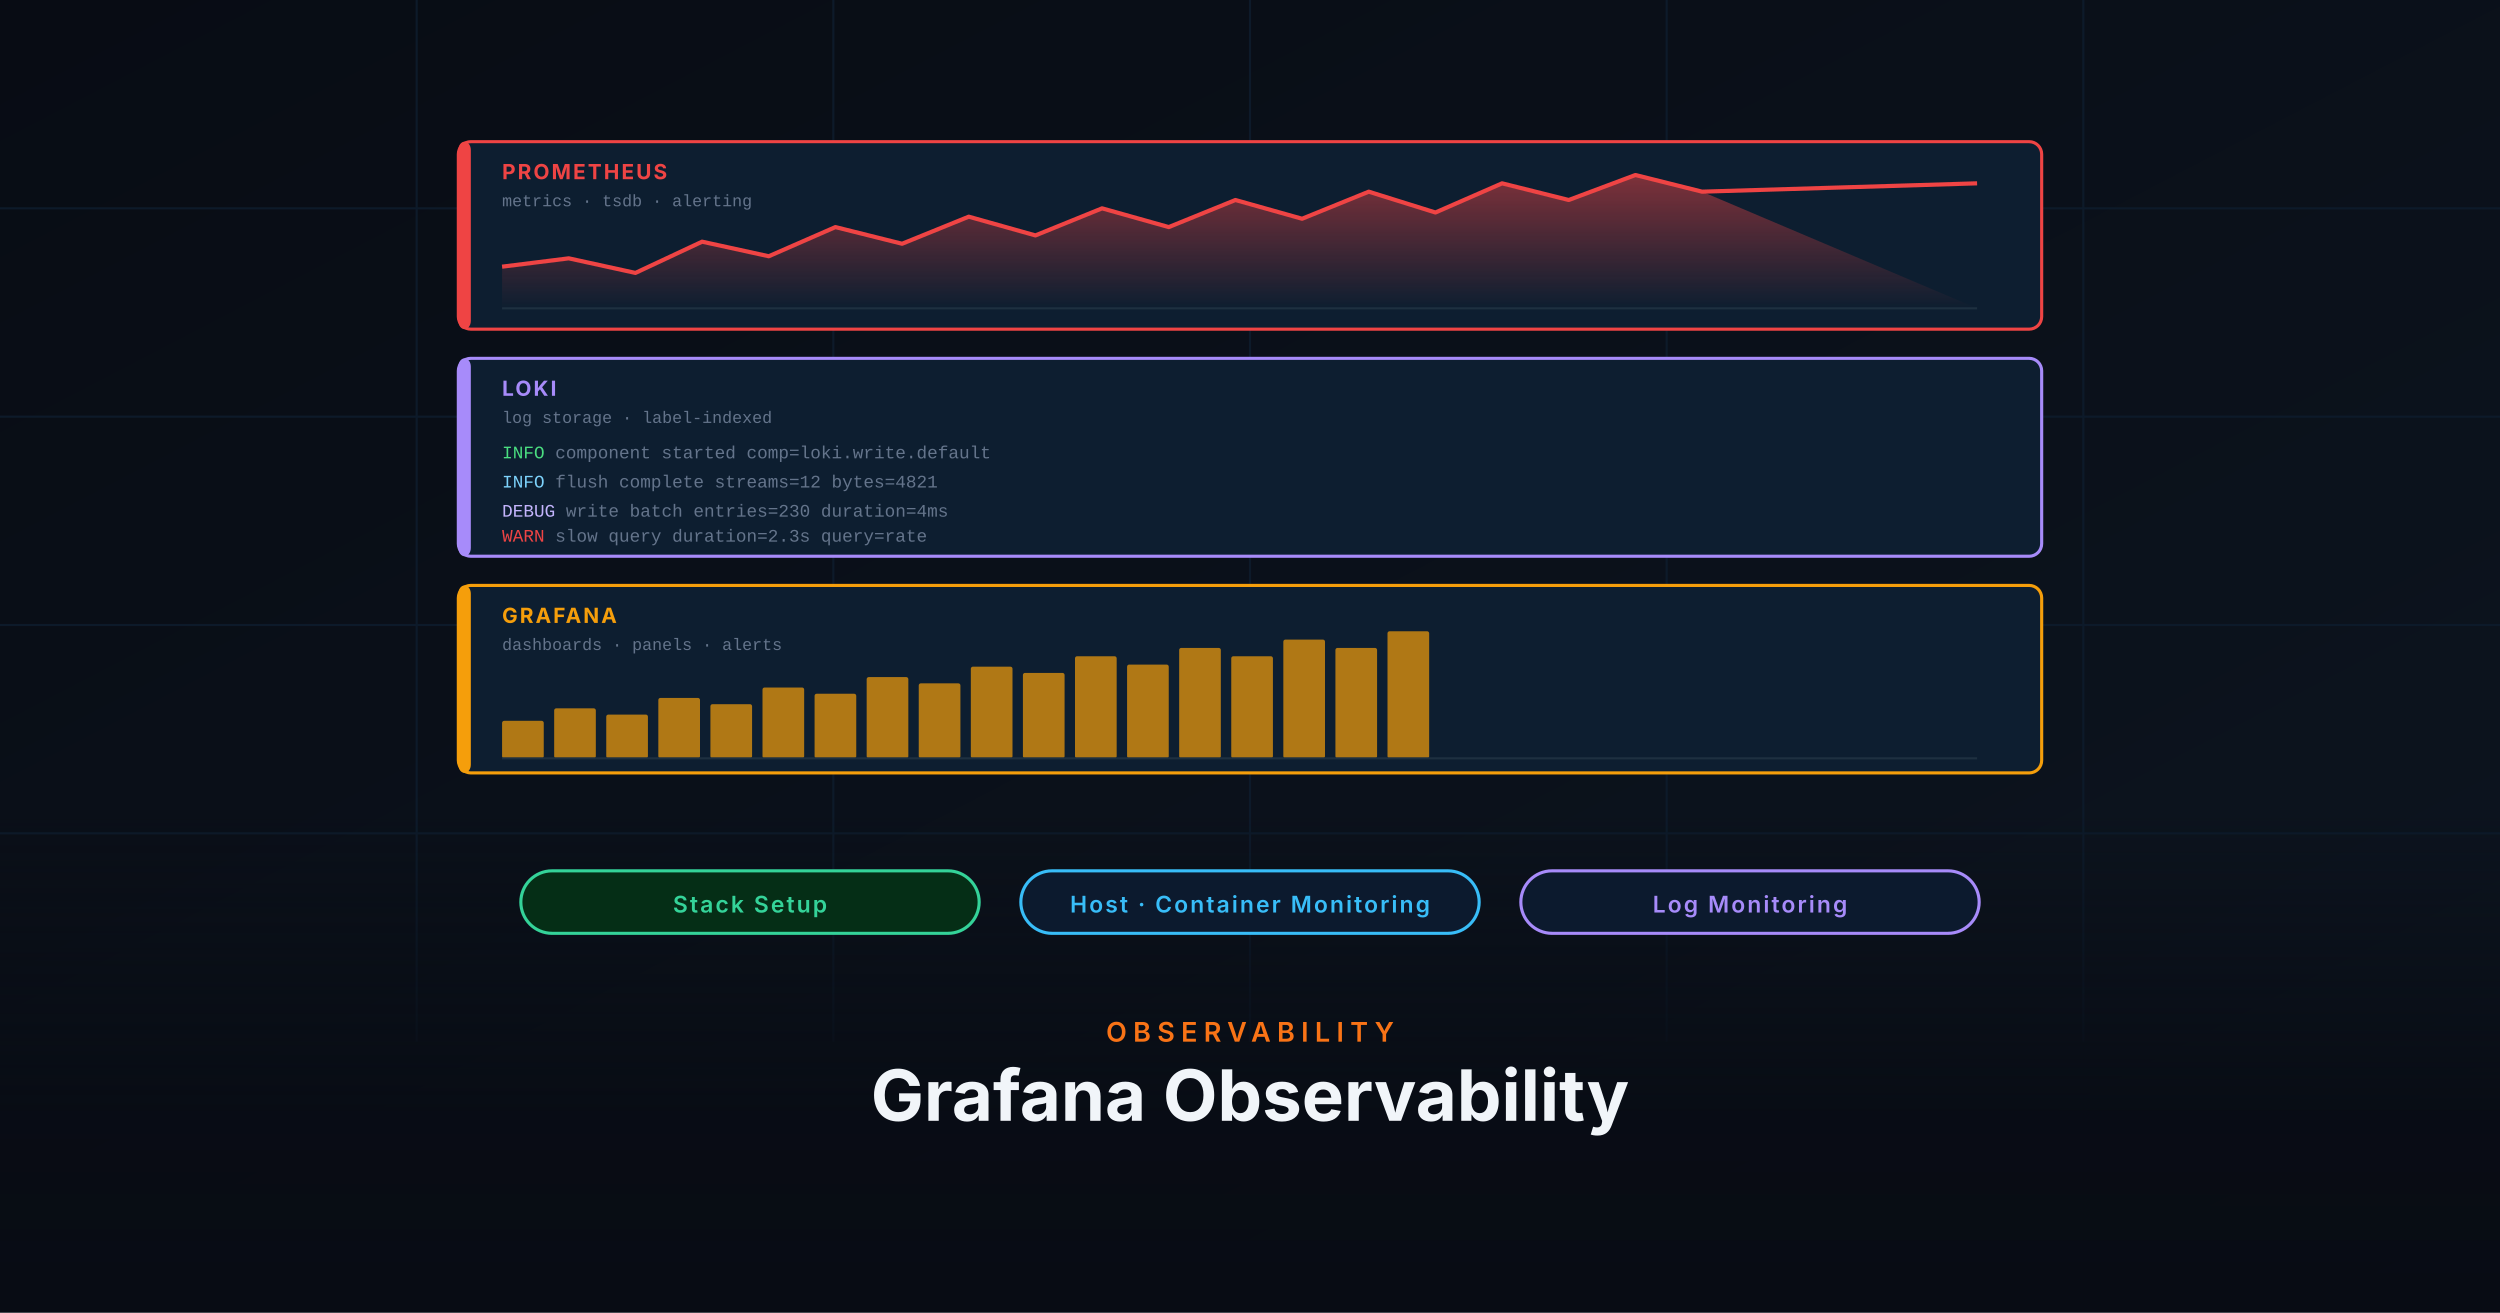
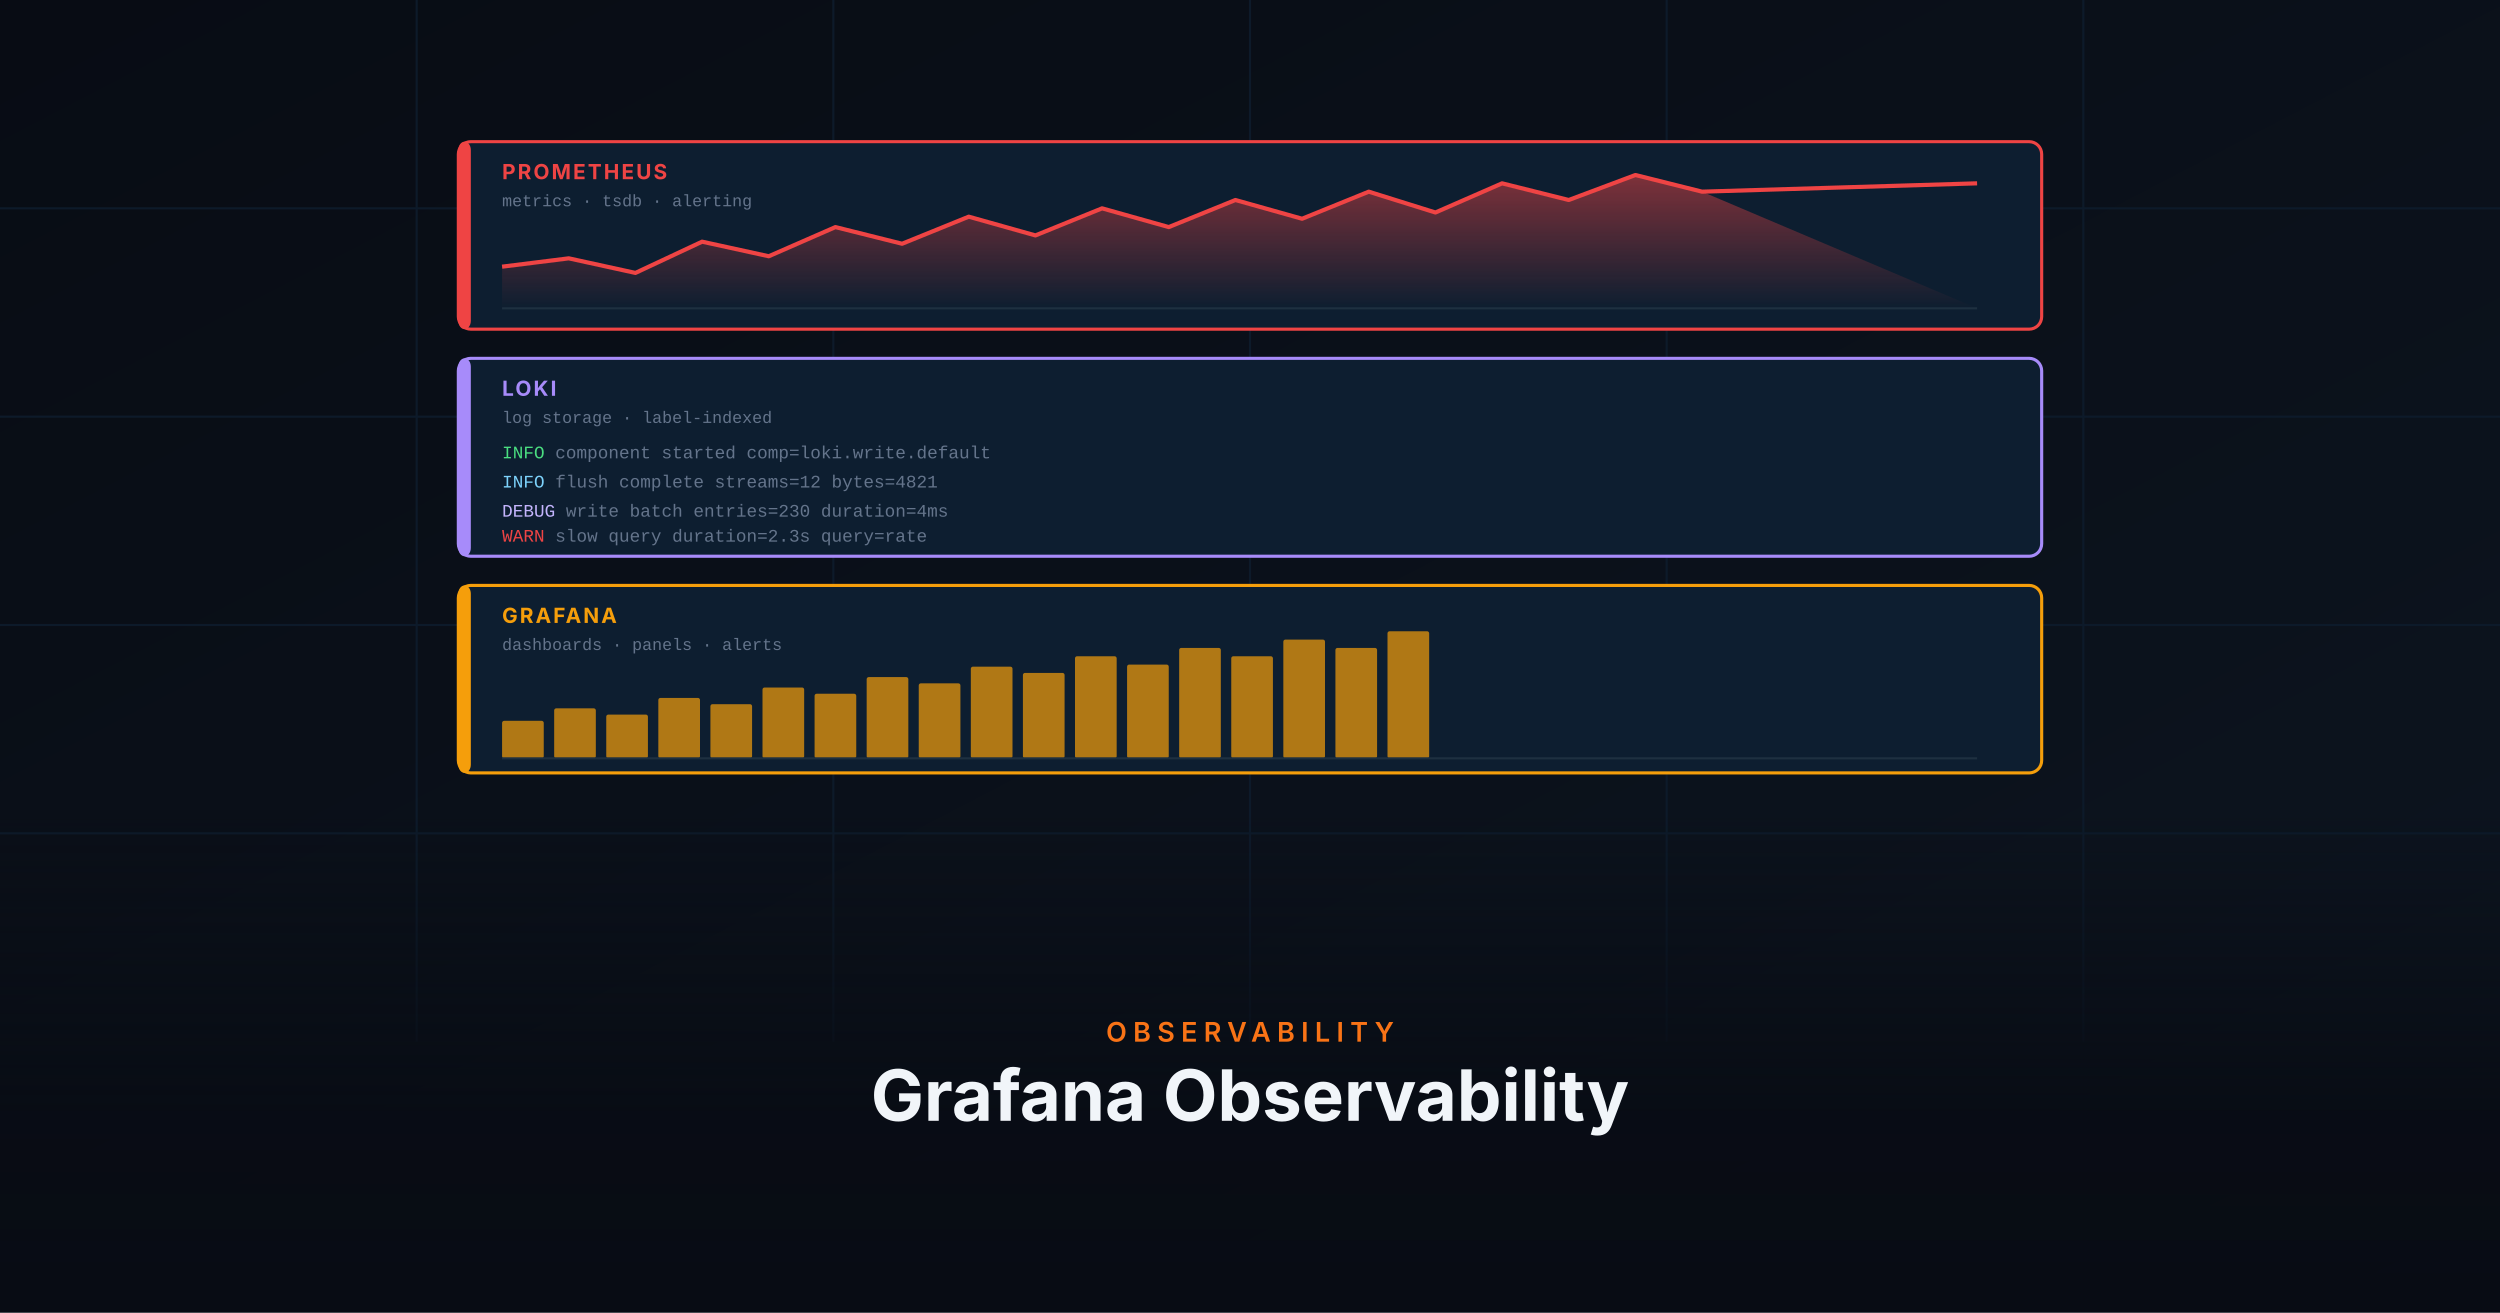
<svg xmlns="http://www.w3.org/2000/svg" viewBox="0 0 1200 630" width="1200" height="630" font-family="system-ui,-apple-system,BlinkMacSystemFont,'Segoe UI',sans-serif">
  <defs>
    <linearGradient id="bg" x1="0" y1="0" x2="1" y2="1">
      <stop offset="0%" stop-color="#080c14" />
      <stop offset="100%" stop-color="#0d1520" />
    </linearGradient>
    <linearGradient id="textbg" x1="0" y1="0" x2="0" y2="1">
      <stop offset="0%" stop-color="#080c14" stop-opacity="0" />
      <stop offset="60%" stop-color="#080c14" stop-opacity="0.93" />
      <stop offset="100%" stop-color="#080c14" stop-opacity="1" />
    </linearGradient>
    <linearGradient id="prom-grad" x1="0" y1="1" x2="0" y2="0">
      <stop offset="0%" stop-color="#ef4444" stop-opacity="0.0" />
      <stop offset="100%" stop-color="#ef4444" stop-opacity="0.5" />
    </linearGradient>
    <linearGradient id="graf-grad" x1="0" y1="1" x2="0" y2="0">
      <stop offset="0%" stop-color="#f59e0b" stop-opacity="0.0" />
      <stop offset="100%" stop-color="#f59e0b" stop-opacity="0.5" />
    </linearGradient>
  </defs>
  <rect width="1200" height="630" fill="url(#bg)" />
  <g stroke="#0d1a2a" stroke-width="1">
    <line x1="0" y1="100" x2="1200" y2="100" />
    <line x1="0" y1="200" x2="1200" y2="200" />
    <line x1="0" y1="300" x2="1200" y2="300" />
    <line x1="0" y1="400" x2="1200" y2="400" />
    <line x1="200" y1="0" x2="200" y2="500" />
    <line x1="400" y1="0" x2="400" y2="500" />
    <line x1="600" y1="0" x2="600" y2="500" />
    <line x1="800" y1="0" x2="800" y2="500" />
    <line x1="1000" y1="0" x2="1000" y2="500" />
  </g>
  <rect x="220" y="68" width="760" height="90" fill="#0d1e30" stroke="#ef4444" stroke-width="1.5" rx="6" />
  <rect x="220" y="68" width="6" height="90" fill="#ef4444" rx="4" />
  <text x="241" y="86" font-size="10" font-weight="700" fill="#ef4444" letter-spacing="1">PROMETHEUS</text>
  <text x="241" y="99" font-size="8" fill="#64748b" font-family="'Courier New',monospace">metrics · tsdb · alerting</text>
  <polygon points="241,148 241,128 273,124 305,131 337,116 369,123 401,109 433,117 465,104 497,113 529,100 561,109 593,96 625,105 657,92 689,102 721,88 753,96 785,84 817,92 949,148" fill="url(#prom-grad)" />
  <polyline points="241,128 273,124 305,131 337,116 369,123 401,109 433,117 465,104 497,113 529,100 561,109 593,96 625,105 657,92 689,102 721,88 753,96 785,84 817,92 949,88" fill="none" stroke="#ef4444" stroke-width="2" stroke-linejoin="round" />
  <line x1="241" y1="148" x2="949" y2="148" stroke="#1e3040" stroke-width="1" />
  <rect x="220" y="172" width="760" height="95" fill="#0d1e30" stroke="#a78bfa" stroke-width="1.5" rx="6" />
  <rect x="220" y="172" width="6" height="95" fill="#a78bfa" rx="4" />
  <text x="241" y="190" font-size="10" font-weight="700" fill="#a78bfa" letter-spacing="1">LOKI</text>
  <text x="241" y="203" font-size="8" fill="#64748b" font-family="'Courier New',monospace">log storage · label-indexed</text>
  <g font-size="8.5" font-family="'Courier New',monospace">
    <text x="241" y="220" fill="#64748b">
      <tspan fill="#4ade80">INFO </tspan> component started  comp=loki.write.default</text>
    <text x="241" y="234" fill="#64748b">
      <tspan fill="#7dd3fc">INFO </tspan> flush complete  streams=12  bytes=4821</text>
    <text x="241" y="248" fill="#64748b">
      <tspan fill="#c4b5fd">DEBUG</tspan> write batch  entries=230  duration=4ms</text>
    <text x="241" y="260" fill="#64748b">
      <tspan fill="#ef4444">WARN </tspan> slow query  duration=2.3s  query=rate</text>
  </g>
  <rect x="220" y="281" width="760" height="90" fill="#0d1e30" stroke="#f59e0b" stroke-width="1.5" rx="6" />
  <rect x="220" y="281" width="6" height="90" fill="#f59e0b" rx="4" />
  <text x="241" y="299" font-size="10" font-weight="700" fill="#f59e0b" letter-spacing="1">GRAFANA</text>
  <text x="241" y="312" font-size="8" fill="#64748b" font-family="'Courier New',monospace">dashboards · panels · alerts</text>
  <g fill="#f59e0b" fill-opacity="0.7">
    <rect x="241" y="346" width="20" height="18" rx="1" />
    <rect x="266" y="340" width="20" height="24" rx="1" />
    <rect x="291" y="343" width="20" height="21" rx="1" />
    <rect x="316" y="335" width="20" height="29" rx="1" />
    <rect x="341" y="338" width="20" height="26" rx="1" />
    <rect x="366" y="330" width="20" height="34" rx="1" />
    <rect x="391" y="333" width="20" height="31" rx="1" />
    <rect x="416" y="325" width="20" height="39" rx="1" />
    <rect x="441" y="328" width="20" height="36" rx="1" />
    <rect x="466" y="320" width="20" height="44" rx="1" />
    <rect x="491" y="323" width="20" height="41" rx="1" />
    <rect x="516" y="315" width="20" height="49" rx="1" />
    <rect x="541" y="319" width="20" height="45" rx="1" />
    <rect x="566" y="311" width="20" height="53" rx="1" />
    <rect x="591" y="315" width="20" height="49" rx="1" />
    <rect x="616" y="307" width="20" height="57" rx="1" />
    <rect x="641" y="311" width="20" height="53" rx="1" />
    <rect x="666" y="303" width="20" height="61" rx="1" />
  </g>
  <line x1="241" y1="364" x2="949" y2="364" stroke="#1e3040" stroke-width="1" />
  <rect x="0" y="390" width="1200" height="240" fill="url(#textbg)" />
-   <rect x="250" y="418" width="220" height="30" fill="#052e16" stroke="#34d399" stroke-width="1.5" rx="15" />
-   <text x="360" y="438" text-anchor="middle" font-size="11" fill="#34d399" font-weight="600" letter-spacing="1">Stack Setup</text>
-   <rect x="490" y="418" width="220" height="30" fill="#0c1a2e" stroke="#38bdf8" stroke-width="1.5" rx="15" />
-   <text x="600" y="438" text-anchor="middle" font-size="11" fill="#38bdf8" font-weight="600" letter-spacing="1">Host · Container Monitoring</text>
-   <rect x="730" y="418" width="220" height="30" fill="#0c1a2e" stroke="#a78bfa" stroke-width="1.5" rx="15" />
-   <text x="840" y="438" text-anchor="middle" font-size="11" fill="#a78bfa" font-weight="600" letter-spacing="1">Log Monitoring</text>
  <text x="600" y="500" text-anchor="middle" font-size="13" fill="#f97316" letter-spacing="3" font-weight="600">OBSERVABILITY</text>
  <text x="600" y="538" text-anchor="middle" font-size="34" font-weight="700" fill="#f1f5f9">Grafana Observability</text>
</svg>
